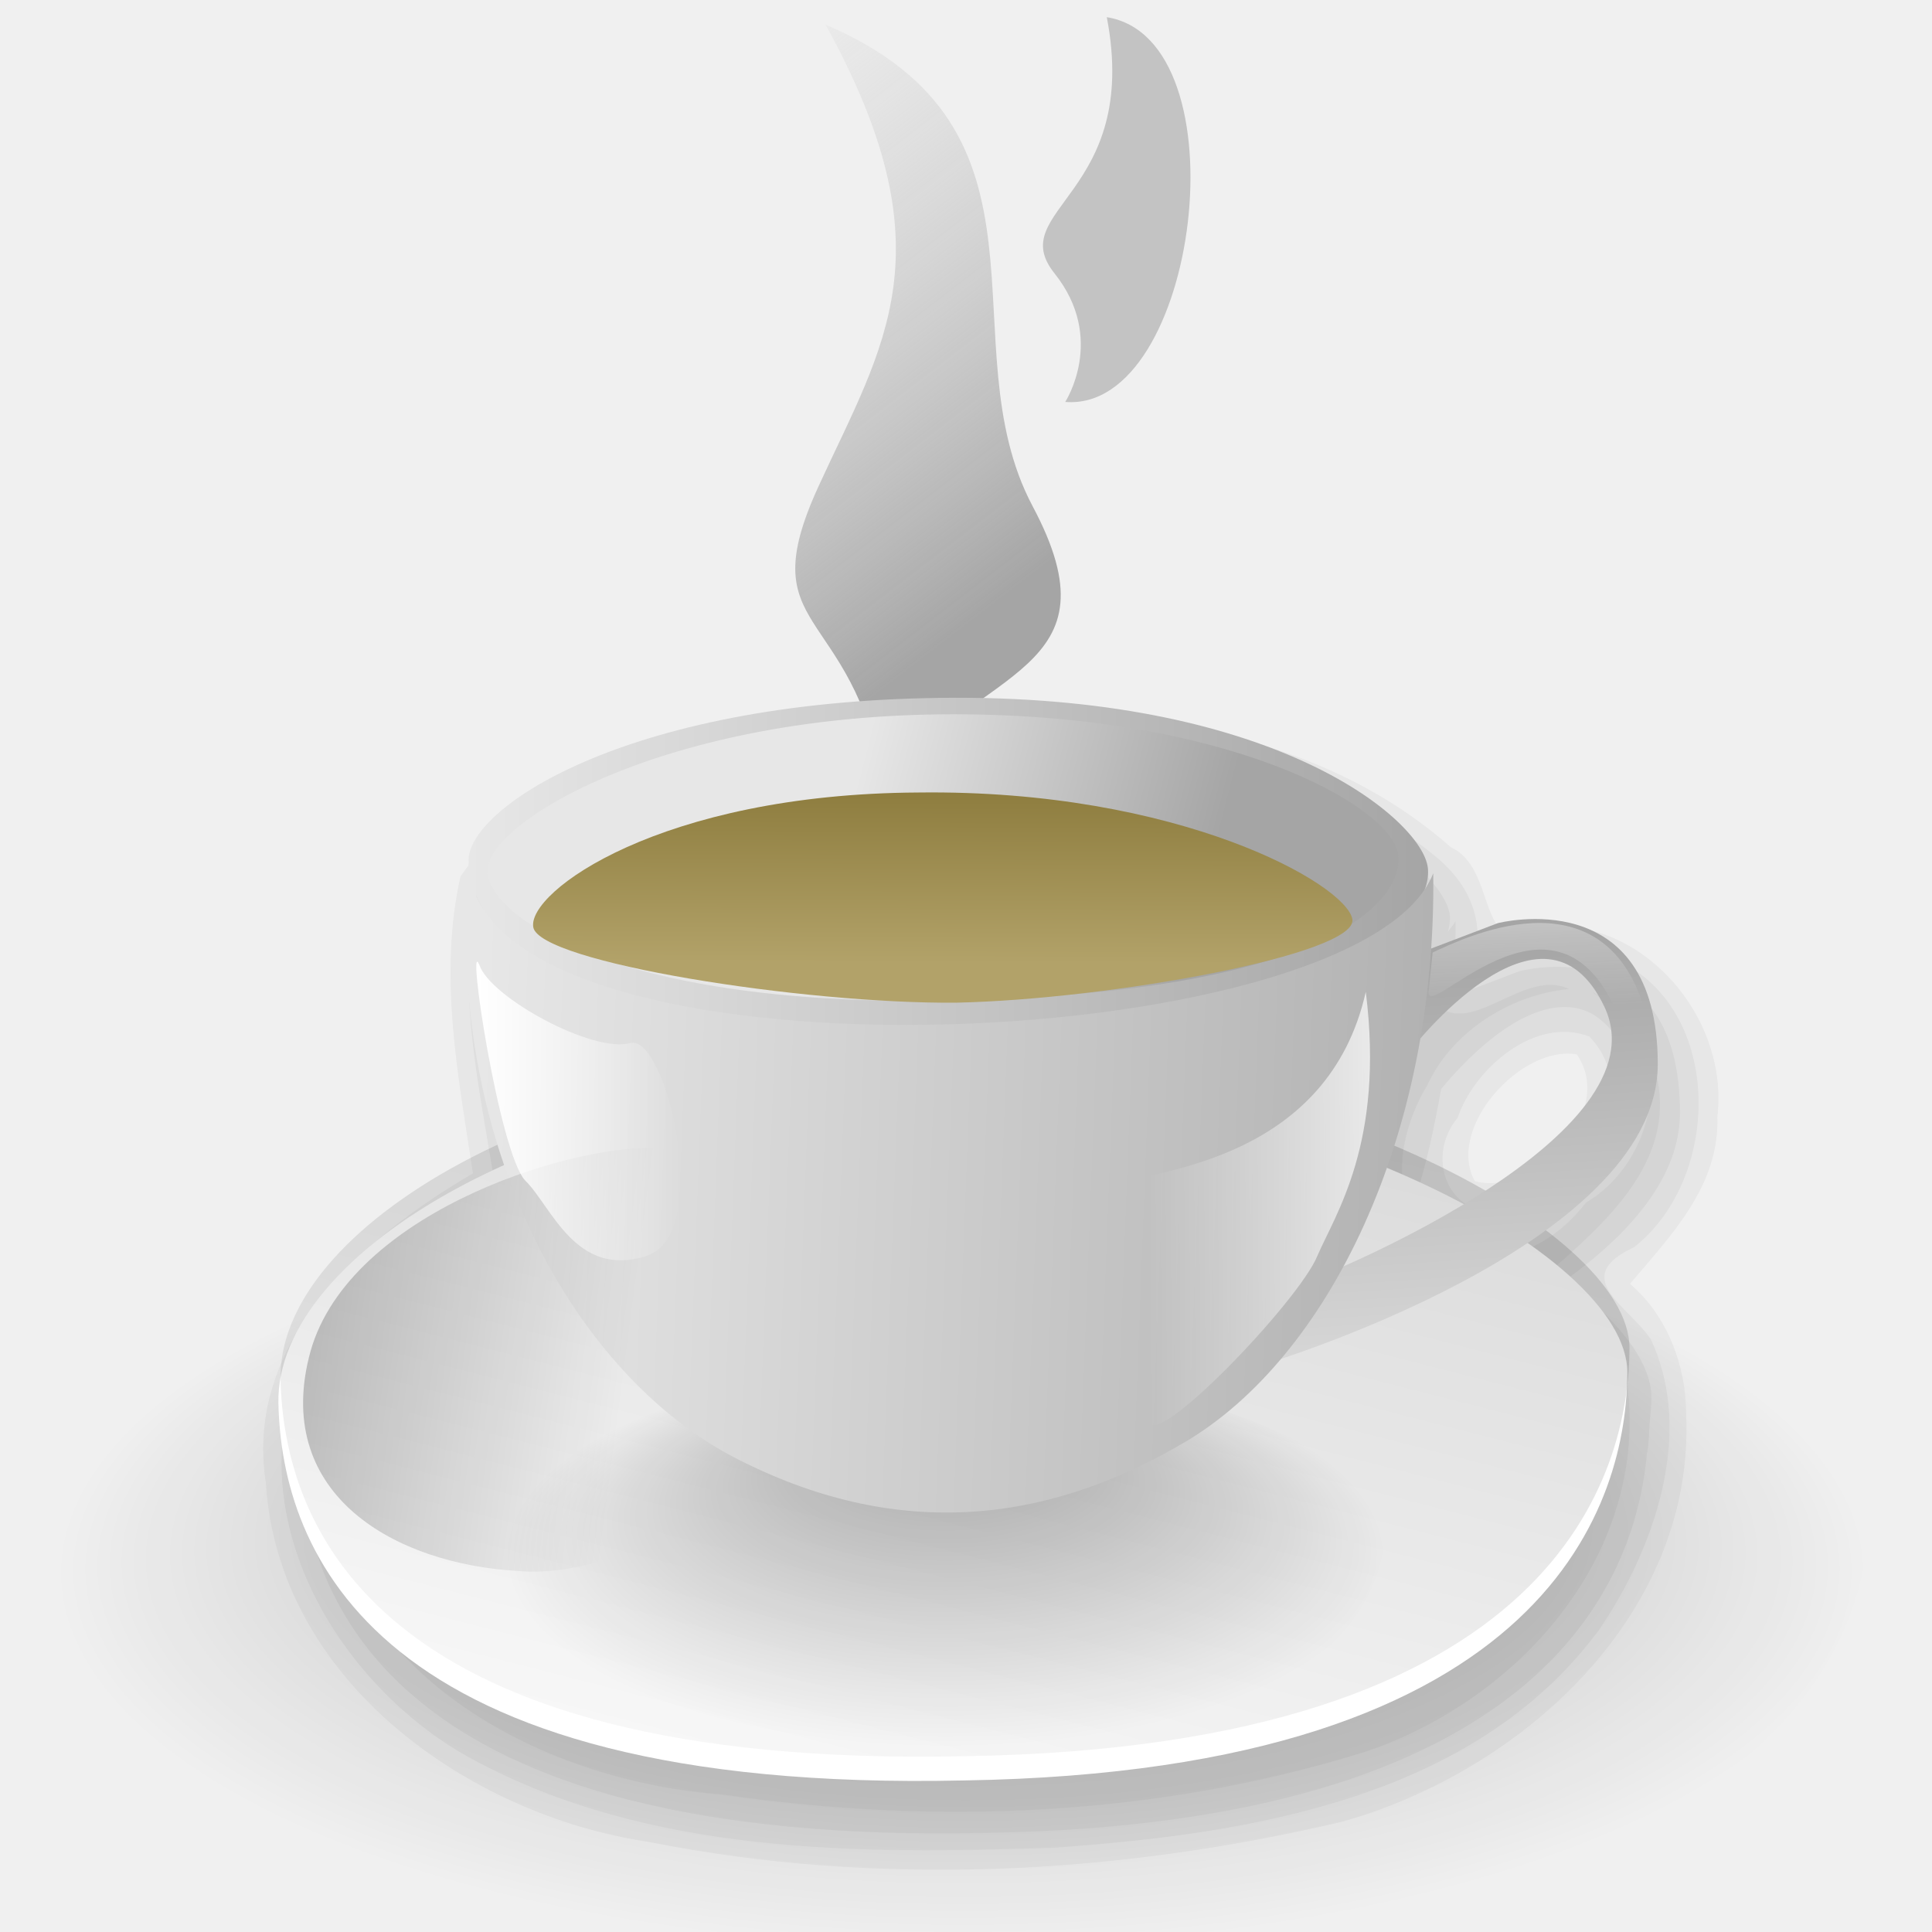
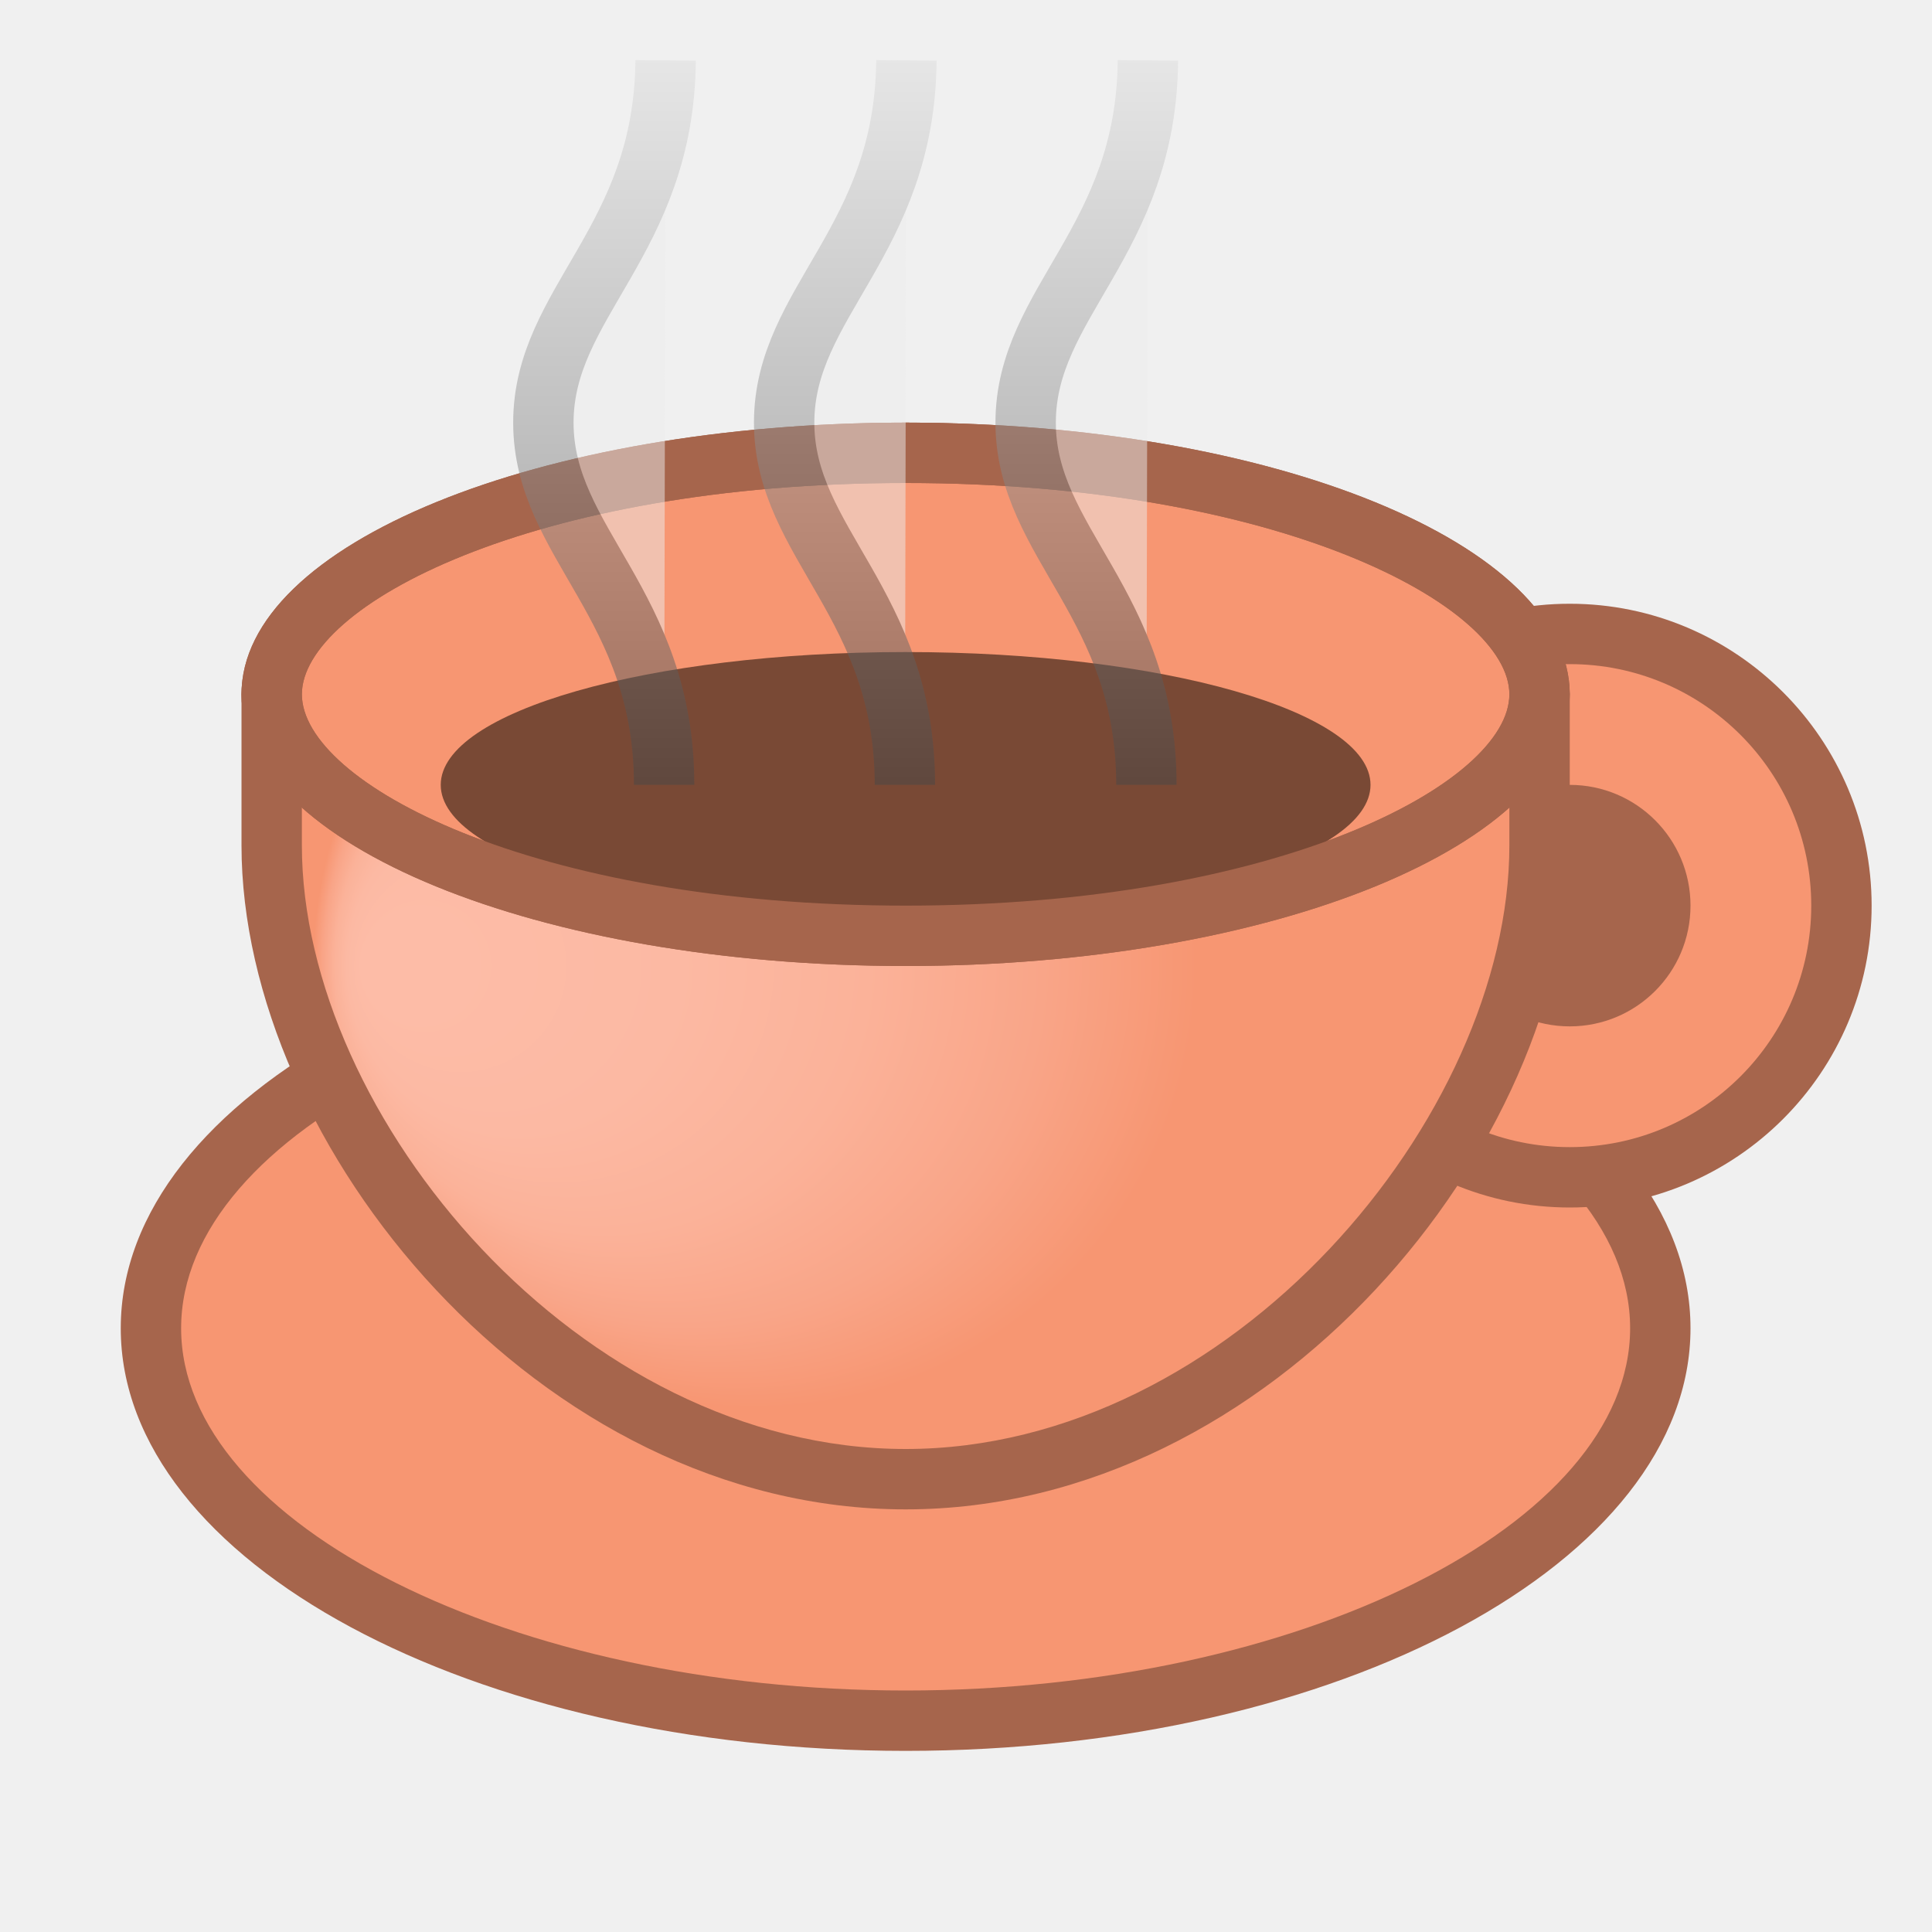
- <svg xmlns="http://www.w3.org/2000/svg" xmlns:xlink="http://www.w3.org/1999/xlink" id="svg1" viewBox="0 0 32 32" version="1.1" width="32" height="32">
-   <defs id="defs3">
-     <linearGradient id="linearGradient889">
-       <stop offset="0" style="stop-color:#e7e7e7;stop-opacity:0" id="stop885" />
-       <stop offset="1" style="stop-color:#a5a5a5" id="stop887" />
+ <svg xmlns="http://www.w3.org/2000/svg" xmlns:xlink="http://www.w3.org/1999/xlink" id="New_Vector" width="32" height="32" version="1.1" viewBox="0 0 32 32">
+   <defs>
+     <style>
+       .st0 {
+         fill: url(#radial-gradient);
+       }
+ 
+       .st1 {
+         fill: url(#linear-gradient);
+       }
+ 
+       .st2 {
+         stroke: url(#linear-gradient3);
+       }
+ 
+       .st2, .st3, .st4 {
+         fill: #ececec;
+         stroke-miterlimit: 10;
+       }
+ 
+       .st3 {
+         stroke: url(#linear-gradient1);
+       }
+ 
+       .st4 {
+         stroke: url(#linear-gradient2);
+       }
+ 
+       .st5 {
+         fill: #794935;
+       }
+ 
+       .st6 {
+         opacity: .5;
+       }
+ 
+       .st7 {
+         fill: #f79672;
+       }
+ 
+       .st8 {
+         fill: #a6654c;
+       }
+     </style>
+     <radialGradient id="radial-gradient" cx="15" cy="16" fx="6.08" fy="16" r="10.162" gradientUnits="userSpaceOnUse">
+       <stop offset=".075" stop-color="#fdbca7" />
+       <stop offset=".271" stop-color="#fcb9a3" />
+       <stop offset=".435" stop-color="#fbb299" />
+       <stop offset=".587" stop-color="#f9a588" />
+       <stop offset=".721" stop-color="#f79672" />
+     </radialGradient>
+     <linearGradient id="linear-gradient" x1="4" y1="11.5" x2="26" y2="11.5" gradientUnits="userSpaceOnUse">
+       <stop offset="0" stop-color="#a6654c" />
+       <stop offset="1" stop-color="#a6654c" />
    </linearGradient>
-     <linearGradient id="linearGradient846">
-       <stop offset="0" style="stop-color:#e7e7e7" id="stop880" />
-       <stop offset="1" style="stop-color:#a5a5a5" id="stop882" />
+     <linearGradient id="linear-gradient1" x1="10.013" y1="13" x2="10.013" y2=".996" gradientUnits="userSpaceOnUse">
+       <stop offset="0" stop-color="#474747" />
+       <stop offset="1" stop-color="#dbdbdb" />
    </linearGradient>
-     <linearGradient id="linearGradient852" y2="72.55" xlink:href="#linearGradient841" gradientUnits="userSpaceOnUse" y1="48.48" gradientTransform="matrix(0.97044,0,0,0.74256,-3.015629,15.52238)" x2="112.27" x1="111.12" />
-     <linearGradient id="linearGradient844" y2="49.388" xlink:href="#linearGradient841" gradientUnits="userSpaceOnUse" x2="66.747" gradientTransform="matrix(0.70215,0,0,1.0263,-3.015629,15.52238)" y1="49.388" x1="46.352" />
-     <linearGradient id="linearGradient845" y2="60.884" xlink:href="#linearGradient841" gradientUnits="userSpaceOnUse" y1="60.485" gradientTransform="matrix(0.64381,0,0,1.1193,-3.015629,15.52238)" x2="123.65" x1="158.27" />
-     <linearGradient id="linearGradient840" y2="104.05" xlink:href="#linearGradient853" gradientUnits="userSpaceOnUse" y1="100.73" gradientTransform="matrix(0.96668,0,0,0.74545,-3.015629,15.52238)" x2="44.804" x1="12.205" />
-     <linearGradient id="linearGradient849" y2="93.217" xlink:href="#linearGradient846-3" gradientUnits="userSpaceOnUse" y1="91.17" gradientTransform="matrix(1.0357,0,0,0.69577,-3.015629,15.52238)" x2="111.19" x1="31.401" />
-     <radialGradient id="radialGradient864" fy="147.88" xlink:href="#linearGradient853" gradientUnits="userSpaceOnUse" cy="164.71" cx="50.884" gradientTransform="matrix(1.2856,0,0,0.56053,-3.015629,15.52238)" r="24.001" />
-     <linearGradient id="linearGradient841">
-       <stop id="stop842" style="stop-color:#ffffff" offset="0" />
-       <stop id="stop843" style="stop-color:#ffffff;stop-opacity:0" offset="1" />
-     </linearGradient>
-     <linearGradient id="linearGradient860" y2="64.8" gradientUnits="userSpaceOnUse" x2="38.935" gradientTransform="matrix(1.6757,0,0,0.43003,-3.015629,15.52238)" y1="118.07" x1="38.09">
-       <stop id="stop1291" style="stop-color:#b2a269" offset="0" />
-       <stop id="stop1292" style="stop-color:#6d5b18" offset="1" />
-     </linearGradient>
-     <linearGradient id="linearGradient851" y2="85.031" xlink:href="#linearGradient846-3" gradientUnits="userSpaceOnUse" y1="83.624" gradientTransform="matrix(1.5134,0,0,0.47615,-3.015629,15.52238)" x2="56.192" x1="38.807" />
-     <linearGradient id="linearGradient858" y2="54.649" xlink:href="#linearGradient846-3" gradientUnits="userSpaceOnUse" y1="96.857" gradientTransform="matrix(0.8,0,0,0.90077,-3.015629,15.52238)" x2="129.33" x1="131.81" />
-     <linearGradient id="linearGradient846-3">
-       <stop id="stop847" style="stop-color:#e7e7e7" offset="0" />
-       <stop id="stop848" style="stop-color:#a5a5a5" offset="1" />
-     </linearGradient>
-     <linearGradient id="linearGradient850" y2="64.445" xlink:href="#linearGradient846-3" gradientUnits="userSpaceOnUse" x2="68.794" gradientTransform="matrix(1.4429,0,0,0.49942,-3.015629,15.52238)" y1="64.445" x1="22.179" />
-     <linearGradient id="linearGradient859" y2="197.14" xlink:href="#linearGradient853" gradientUnits="userSpaceOnUse" y1="1.169" gradientTransform="matrix(1.1769,0,0,0.61227,-3.015629,15.52238)" x2="37.213" x1="133.68" />
-     <linearGradient id="linearGradient853">
-       <stop id="stop854" style="stop-color:#000000;stop-opacity:.298" offset="0" />
-       <stop id="stop855" style="stop-color:#000000;stop-opacity:0" offset="1" />
-     </linearGradient>
-     <radialGradient id="radialGradient861" fx="51.139" fy="152.04" xlink:href="#linearGradient853" gradientUnits="userSpaceOnUse" cy="171.42" cx="50.46" gradientTransform="matrix(1.3198,0,0,0.54601,-3.015629,15.52238)" r="48.175" />
-     <linearGradient id="linearGradient1507">
-       <stop id="stop1508" style="stop-color:#000000;stop-opacity:.096" offset="0" />
-       <stop id="stop1510" style="stop-color:#000000;stop-opacity:0" offset="1" />
-     </linearGradient>
-     <linearGradient id="linearGradient1492">
-       <stop id="stop1493" style="stop-color:#dadada" offset="0" />
-       <stop id="stop1496" style="stop-color:#f1f1f1" offset=".349" />
-       <stop id="stop1494" style="stop-color:#f0f0f0" offset="1" />
-     </linearGradient>
-     <linearGradient id="linearGradient1495" y2="689.86" xlink:href="#linearGradient1492" gradientUnits="userSpaceOnUse" y1="230.07" gradientTransform="matrix(0.28346,0,0,0.31053,-392.6058,-8.629162)" x2="351.71" x1="728.96" />
-     <linearGradient id="linearGradient1497" y2="287.73" xlink:href="#linearGradient1492" gradientUnits="userSpaceOnUse" y1="169.44" gradientTransform="matrix(0.28342,0,0,0.31058,-85.252,-40.356)" x2="622.35" x1="741.65" />
-     <linearGradient id="linearGradient1499" y2="418.54" gradientUnits="userSpaceOnUse" x2="330.88" gradientTransform="matrix(0.29343,0,0,0.29999,-222.4045,-65.14259)" y1="236.13" x1="687.96">
-       <stop id="stop1502" style="stop-color:#ffffff" offset="0" />
-       <stop id="stop1504" style="stop-color:#ffffff;stop-opacity:0" offset="1" />
-     </linearGradient>
-     <linearGradient id="linearGradient1506" y2="383.76" xlink:href="#linearGradient1507" gradientUnits="userSpaceOnUse" y1="843.2" gradientTransform="scale(0.94469,1.0585)" x2="547.81" x1="201.39" />
-     <linearGradient id="linearGradient1556" y2="-69.638" xlink:href="#linearGradient889" gradientUnits="userSpaceOnUse" y1="-109.98" gradientTransform="scale(0.59093,1.6922)" x2="126.79" x1="115.92" />
-     <radialGradient id="radialGradient856" gradientUnits="userSpaceOnUse" fx="35.231" fy="202.27" xlink:href="#linearGradient841" cx="34.129" cy="131.97" r="14.611" gradientTransform="scale(2.2802,0.43855)" />
+     <linearGradient id="linear-gradient2" x1="14" x2="14" xlink:href="#linear-gradient1" />
+     <linearGradient id="linear-gradient3" x1="18" x2="18" xlink:href="#linear-gradient1" />
  </defs>
-   <g id="g4598" transform="matrix(0.2362884,0,0,0.2362884,0.9112743,0.2846225)">
-     <g transform="matrix(0.84889,0,0,0.85342,-158.2537,-63.04062)" style="fill-opacity:0.04" id="g1285">
-       <path d="m 262.66,133.6 c -26.77,0.04 -40.1,8.94 -40.25,13.34 0,0.15 0.05,0.34 0.06,0.5 0,-0.09 -0.06,-0.16 -0.06,-0.25 -0.73,8.55 0.26,16.47 2.44,23.44 -10.99,5.14 -17.85,12.16 -17.94,18.87 0,0.12 -0.03,0.23 -0.03,0.35 -0.12,0.67 -0.2,1.34 -0.19,2 0.26,12.11 7.73,32.26 56.66,31.15 45.49,-0.73 53.56,-20.24 54.53,-31.21 0,-0.04 0.03,-0.07 0.03,-0.1 0.14,-0.86 0.13,-1.57 0.19,-2.34 0.05,-0.67 0.15,-1.44 0.15,-2.03 0.02,-2.99 -2.72,-6.4 -7.09,-9.72 5.28,-3.81 9.44,-8.42 9.44,-13.75 0,-15.11 -13.22,-11.63 -13.22,-11.63 l -5.56,2.1 c 0.14,-2.05 0.27,-4.1 0.25,-6.22 -0.13,0.32 -0.45,0.6 -0.63,0.9 0.13,-0.49 0.21,-0.96 0.16,-1.37 -0.48,-3.93 -12.39,-14.07 -38.94,-14.03 z m -39.47,16.44 c 0.11,0.24 0.18,0.47 0.31,0.71 -0.13,-0.23 -0.2,-0.48 -0.31,-0.71 z m 88.38,5.15 c 1.74,0.16 3.36,1.26 4.62,3.94 2.57,5.45 -3.42,11.02 -9.94,15.22 -2.24,-1.29 -4.7,-2.53 -7.43,-3.69 0.88,-2.76 1.52,-5.71 2.06,-8.75 1.34,-1.62 6.17,-7.14 10.69,-6.72 z" style="fill-rule:evenodd;stroke-width:1pt" id="path1258" />
-       <path d="m 253.47,135.62 c -10.12,1.46 -21.37,2.75 -28.97,10.35 -1.07,4.97 -0.22,10.08 -0.03,15.44 0.34,4.54 4.97,10.99 -1.84,12.32 -8.03,4.11 -16.63,12.11 -13.76,22.09 2.43,15.09 18.68,23.03 32.63,24.03 17.59,2.56 35.97,1.81 53,-3.47 12.47,-4.09 23.27,-15.87 21.81,-29.63 0.07,-4.77 -7.18,-5.37 -6.43,-9.87 4.75,-4.15 10.6,-9.29 8.71,-16.41 1.2,-3.42 -8.43,-8.43 -4,-5.72 5.93,4.03 3.97,13.16 -1.73,16.47 -2.65,3.38 -7.06,5.98 -11.02,3 -5.9,-1.66 -4.57,-8.61 -2.09,-12.65 2.05,-4.41 6.87,-7.42 11.69,-7.88 -3.83,-1.81 -8.35,4.44 -11.25,0.93 0.18,-4.93 -0.87,-10.66 -6.32,-12.35 -12.03,-7.28 -26.8,-7.13 -40.4,-6.65 z" style="fill-rule:evenodd;stroke-width:1pt" id="path1262" />
-       <path d="m 253.19,132.38 c -11.13,1.66 -24.12,2.97 -31.66,12.31 -2.22,8.25 -0.06,16.87 1.19,24.97 -6.22,4.08 -13.92,8.1 -16.31,15.84 -4.57,12.21 3.75,25.7 14.53,31.48 14.54,7.81 31.8,7.79 47.92,7.25 16.13,-1.14 34.71,-4 45.03,-17.87 4.59,-6.64 7.96,-16.2 4.29,-23.92 -1.95,-2.82 -6.71,-5.06 -1.36,-7.55 7.57,-5.93 7.35,-20.67 -2.52,-24.01 -3.65,-1.71 -7.14,-0.11 -10.71,0.87 0.98,-3.76 -0.44,-6.82 -3.4,-9.13 -13.16,-10.59 -30.92,-10.92 -47,-10.24 z m 59.93,25.21 c 5.18,5.4 -2.22,12.59 -7.34,14.41 -4.49,0.36 -6.16,-4.6 -3.54,-7.73 1.38,-4.05 6.4,-8.39 10.88,-6.68 z" style="fill-rule:evenodd;stroke-width:1pt" id="path1265" />
-       <path d="m 244.22,132.12 c -8.96,1.71 -18.85,4.45 -24.31,12.32 -1.84,8.11 -0.2,16.34 1.03,24.4 -9.04,5.2 -18.94,13.81 -17.1,25.41 0.99,16.16 16.63,27.27 31.62,29.5 18.84,3.72 38.6,2.7 57.23,-1.66 14.87,-4.15 29.2,-17.05 28.42,-33.53 0,-3.94 -1.58,-8.08 -4.64,-10.65 3.35,-3.94 7.41,-8.03 7.22,-13.72 1.09,-9.12 -7.88,-18.22 -17.13,-15.02 -2.3,-0.45 -1.73,-5.7 -4.86,-7.11 -13.4,-11.74 -32.61,-11.73 -49.44,-11.18 -2.68,0.41 -5.36,0.83 -8.04,1.24 z m 67.87,26.94 c 3.36,4.9 -3.82,11.73 -8.43,10.41 -2.4,-4.36 3.83,-11.21 8.43,-10.41 z" style="fill-rule:evenodd;stroke-width:1pt" id="path1272" />
-     </g>
-     <path d="M 0.003,107.109 C -0.297,95.823 25.687,83.255 60.352,82.826 c 35.02,-0.429 66.875,12.997 66.815,21.993 -0.059,9.287 -6.647,29.855 -62.5,30.569 -55.862,1 -64.364,-17.29 -64.664,-28.28 z" style="fill:url(#radialGradient861);fill-rule:evenodd;stroke-width:1.126pt" id="path834" />
-     <path d="m 15.659,97.159 c -0.223,-10.549 19.098,-22.301 44.874,-22.702 26.043,-0.401 49.723,12.153 49.683,20.567 -0.05,8.685 -4.95,27.915 -46.479,28.575 -41.534,0.94 -47.856,-16.15 -48.078,-26.44 z" style="fill:#ffffff;fill-rule:evenodd;stroke-width:1pt" id="path832" />
-     <path d="m 15.812,95.454 c -0.223,-10.551 19.098,-22.304 44.874,-22.704 26.043,-0.401 49.73,12.153 49.68,20.568 -0.051,8.681 -4.949,27.908 -46.48,28.579 -41.534,0.934 -47.856,-16.163 -48.079,-26.442 z" style="fill:url(#linearGradient859);fill-rule:evenodd;stroke-width:1pt" id="path866" />
-     <path d="m 31.546,106.809 c -0.145,-5.764 12.465,-12.197 29.288,-12.416 16.997,-0.219 32.456,6.652 32.423,11.253 -0.025,4.745 -3.226,15.263 -30.331,15.628 -27.108,0.518 -31.235,-8.837 -31.38,-14.465 z" style="fill:url(#radialGradient864);fill-rule:evenodd;stroke-width:1.126pt" id="path862" />
-     <g transform="matrix(0.9017,0,0,0.9017,-4.088629,149.2494)" id="g1945">
-       <path transform="matrix(0.94144,0,0,0.94144,1.1899,-148.31)" d="m 51.104,58.728 c 12.01,-4.72 33.662,-7.97 50.546,-0.418 2.66,1.791 8.55,-0.534 6.09,-2.414 -5.5,-4.72 -21.631,-8.522 -31.621,-8.496 -9.99,0.027 -22.812,2.78 -28.318,8.653 -1.569,1.782 0.978,4.008 3.303,2.675 z" style="fill:url(#radialGradient856);fill-rule:evenodd;stroke-width:1pt" id="path830" />
-       <path d="m 68.994,-105.84 c -2.592,-14.25 -10.42,-11.63 -5.101,-23.22 5.064,-11.04 10.254,-18.29 0.541,-35.88 19.095,8.12 9.348,24.74 16.1,37.44 6.891,12.94 -4.062,12.44 -11.54,21.66 z" style="fill:url(#linearGradient1556);fill-rule:evenodd;stroke-width:1pt;fill-opacity:1" id="path1936" />
-       <path d="m 83.067,-135.61 c 0,0 3.213,-4.93 -0.83,-9.99 -3.984,-4.98 6.706,-6.11 4.062,-19.92 10.737,1.73 7.144,30.75 -3.232,29.91 z" style="fill:#000000;fill-opacity:0.19;fill-rule:evenodd;stroke-width:1pt" id="path1937" />
-     </g>
-     <path d="m 28.986,59.039 c 0.125,-3.737 11.458,-11.301 34.186,-11.332 22.538,-0.032 32.64,8.562 33.056,11.899 0.407,3.337 -5.229,10.544 -34.189,11.332 -29.149,0.787 -33.044,-8.162 -33.053,-11.899 z" style="fill:url(#linearGradient850);fill-rule:evenodd;stroke-width:1pt" id="path828" />
-     <path d="m 94.988,72.454 c 0,0 9.346,-12.153 13.625,-3.071 4.27,9.081 -19.499,18.697 -19.499,18.697 l -4.542,6.411 c 0,0 27.776,-8.28 27.776,-21.102 0,-12.821 -11.214,-9.883 -11.214,-9.883 l -5.611,2.138 -0.535,6.811 z" style="fill:url(#linearGradient858);fill-rule:evenodd;stroke-width:1pt" id="path826" />
-     <path d="m 30.314,60.014 c -0.41,-3.336 11.835,-10.923 31.73,-11.144 20.084,-0.219 31.697,6.485 32.104,9.822 0.416,3.337 -5.034,9.412 -29.648,10.2 -24.428,0.786 -33.777,-5.541 -34.186,-8.878 z" style="fill:url(#linearGradient851);fill-rule:evenodd;stroke-width:1pt" id="path827" />
-     <path d="m 33.525,63.791 c -0.441,-2.455 8.891,-9.349 27.008,-9.443 18.25,-0.228 29.965,6.421 30.406,8.877 0.441,2.455 -16.991,5.626 -27.762,5.855 -10.771,0.095 -29.212,-2.832 -29.652,-5.288 z" style="fill:url(#linearGradient860);fill-rule:evenodd;stroke-width:1pt" id="path829" />
-     <path d="m 28.992,59.258 c -1.7,19.957 7.587,36.012 18.698,41.738 11.112,5.73 21.594,4.754 31.541,-1.131 9.951,-5.889 17.625,-21.282 17.379,-39.855 -5.051,13.021 -67.178,15.551 -67.618,-0.756 z" style="fill:url(#linearGradient849);fill-rule:evenodd;stroke-width:1pt" id="path831" />
-     <path d="m 32.486,108.919 c -8.725,-0.492 -17.05,-5.348 -14.691,-14.961 2.36,-9.883 17.985,-14.913 24.307,-14.691 6.321,0.222 15.18,11.218 13.622,16.026 -1.559,4.808 -14.246,14.381 -23.238,13.626 z" style="fill:url(#linearGradient840);fill-rule:evenodd;stroke-width:1pt" id="path833" />
-     <path d="m 74.698,81.734 c 2.644,-0.944 14.543,-1.7 17.183,-13.41 1.324,10.577 -2.131,15.567 -3.396,18.509 -1.265,3.132 -11.619,13.985 -11.899,11.521 l -1.889,-16.62 z" style="fill:url(#linearGradient845);fill-rule:evenodd;stroke-width:1pt" id="path835" />
-     <path d="m 32.958,81.546 c -1.826,-1.952 -4.155,-17.377 -3.211,-15.11 0.756,2.267 7.933,6.201 10.577,5.477 2.455,-0.723 5.918,13.316 1.133,14.921 -4.974,1.605 -6.674,-3.525 -8.5,-5.288 z" style="fill:url(#linearGradient844);fill-rule:evenodd;stroke-width:1pt" id="path836" />
-     <path d="m 96.567,65.564 -0.272,2.671 c -0.407,2.537 8.735,-8.697 13.141,1.452 0.433,2.397 -0.025,5.437 -0.025,5.437 0,0 2.513,-2.88 2.003,-5.609 -3.005,-9.908 -12.963,-4.801 -14.847,-3.952 z" style="fill:url(#linearGradient852);fill-rule:evenodd;stroke-width:1pt" id="path857" />
+   <g>
+     <path class="st7" d="M15,28.5c-6.893,0-12.5-2.916-12.5-6.5s5.607-6.5,12.5-6.5,12.5,2.916,12.5,6.5-5.607,6.5-12.5,6.5Z" />
+     <path class="st8" d="M15,16c6.505,0,12,2.748,12,6s-5.495,6-12,6-12-2.748-12-6,5.495-6,12-6M15,15c-7.18,0-13,3.134-13,7s5.82,7,13,7,13-3.134,13-7-5.82-7-13-7h0Z" />
+   </g>
+   <g>
+     <circle class="st7" cx="26" cy="15" r="4.5" />
+     <path class="st8" d="M26,11c2.209,0,4,1.791,4,4s-1.791,4-4,4-4-1.791-4-4,1.791-4,4-4M26,10c-2.757,0-5,2.243-5,5s2.243,5,5,5,5-2.243,5-5-2.243-5-5-5h0Z" />
+   </g>
+   <circle class="st8" cx="26" cy="15" r="2" />
+   <g>
+     <path class="st0" d="M15,24.5c-5.816,0-10.5-5.744-10.5-10.5v-2.5c0-1.573,4.509-4,10.5-4s10.5,2.427,10.5,4v2.5c0,4.756-4.684,10.5-10.5,10.5Z" />
+     <path class="st8" d="M15,8c6.015,0,10,2.491,10,3.5v2.5c0,4.501-4.614,10-10,10s-10-5.499-10-10v-2.5c0-1.009,3.985-3.5,10-3.5M15,7c-6.075,0-11,2.5-11,4.5v2.5c0,4.971,4.925,11,11,11s11-6.029,11-11v-2.5c0-2-4.925-4.5-11-4.5h0Z" />
+   </g>
+   <g>
+     <path class="st7" d="M15,15.5c-6.281,0-10.5-2.068-10.5-4s4.219-4,10.5-4,10.5,2.068,10.5,4-4.219,4-10.5,4Z" />
+     <path class="st8" d="M15,8c6.196,0,10,2.039,10,3.5s-3.804,3.5-10,3.5-10-2.039-10-3.5,3.804-3.5,10-3.5M15,7c-6.075,0-11,2.015-11,4.5s4.925,4.5,11,4.5,11-2.015,11-4.5-4.925-4.5-11-4.5h0Z" />
+   </g>
+   <ellipse class="st5" cx="15" cy="13" rx="7.7" ry="2.2" />
+   <path class="st1" d="M15,8c6.196,0,10,2.039,10,3.5s-3.804,3.5-10,3.5-10-2.039-10-3.5,3.804-3.5,10-3.5M15,7c-6.075,0-11,2.015-11,4.5s4.925,4.5,11,4.5,11-2.015,11-4.5-4.925-4.5-11-4.5h0Z" />
+   <g class="st6">
+     <path class="st3" d="M11.025,1c-.025,3-2.025,4-2.025,6s2,3,2,6" />
+     <path class="st4" d="M15.013,1c-.025,3-2.025,4-2.025,6s2,3,2,6" />
+     <path class="st2" d="M19.013,1c-.025,3-2.025,4-2.025,6s2,3,2,6" />
  </g>
</svg>
